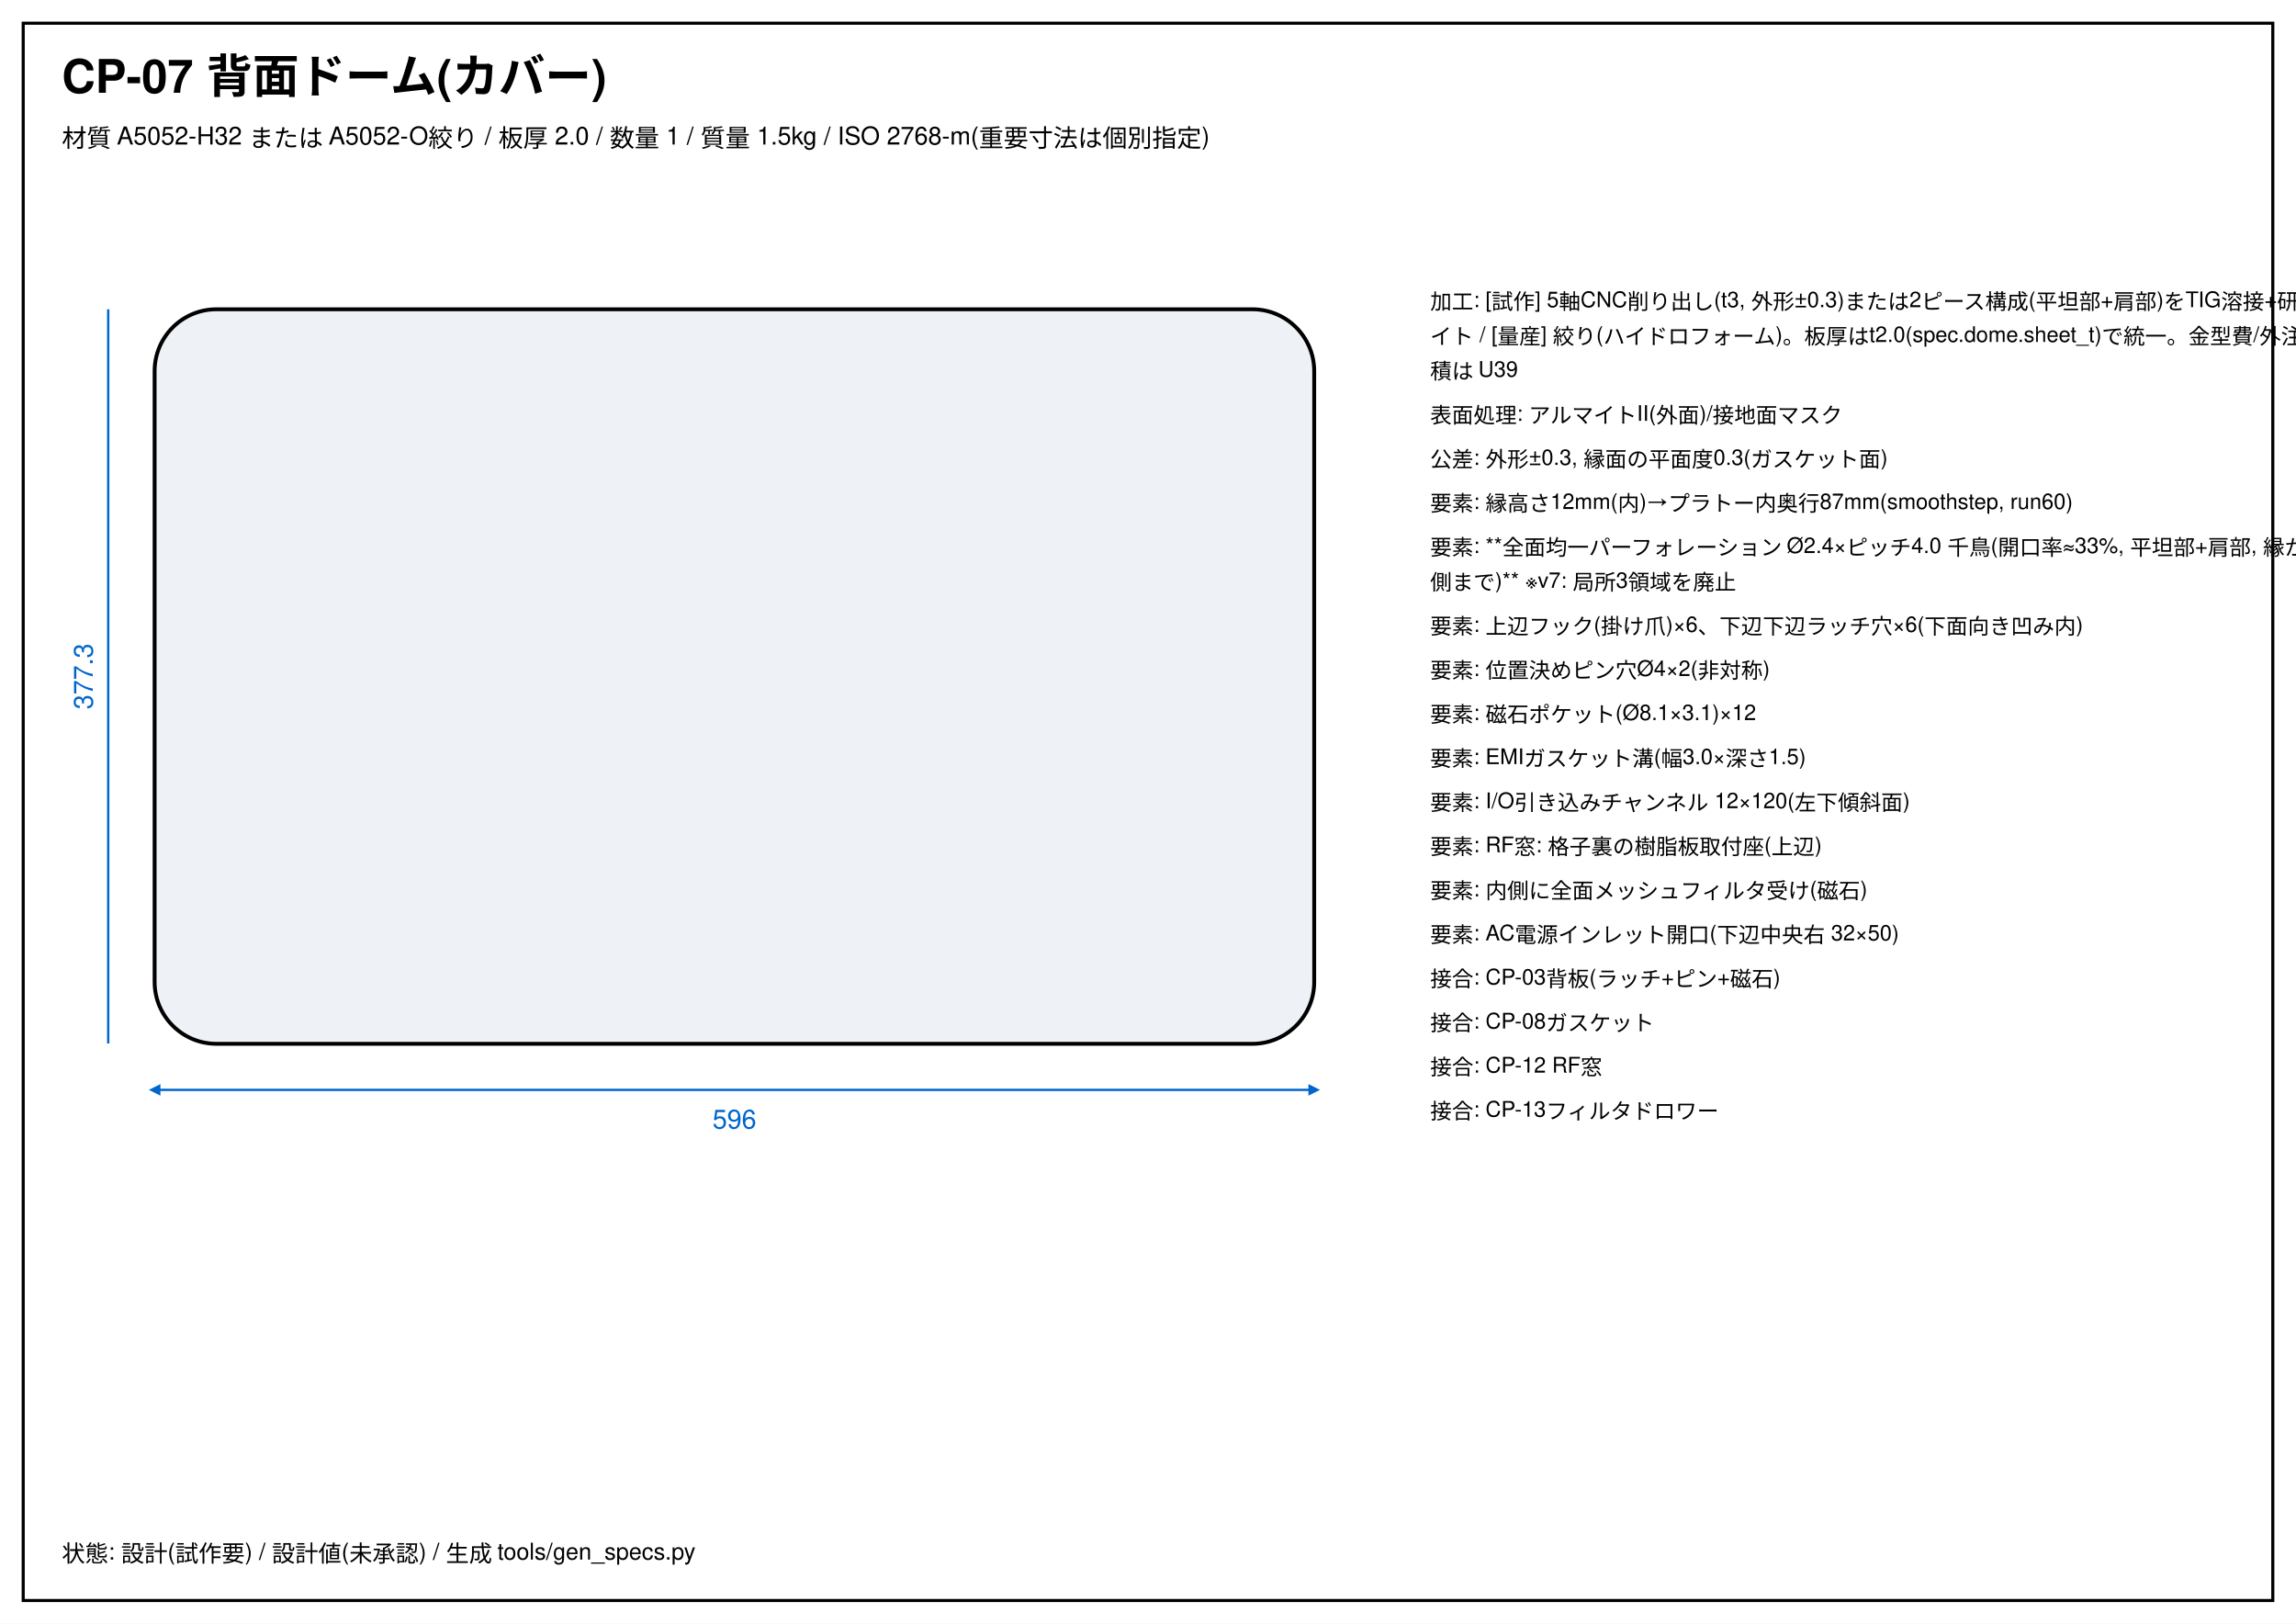
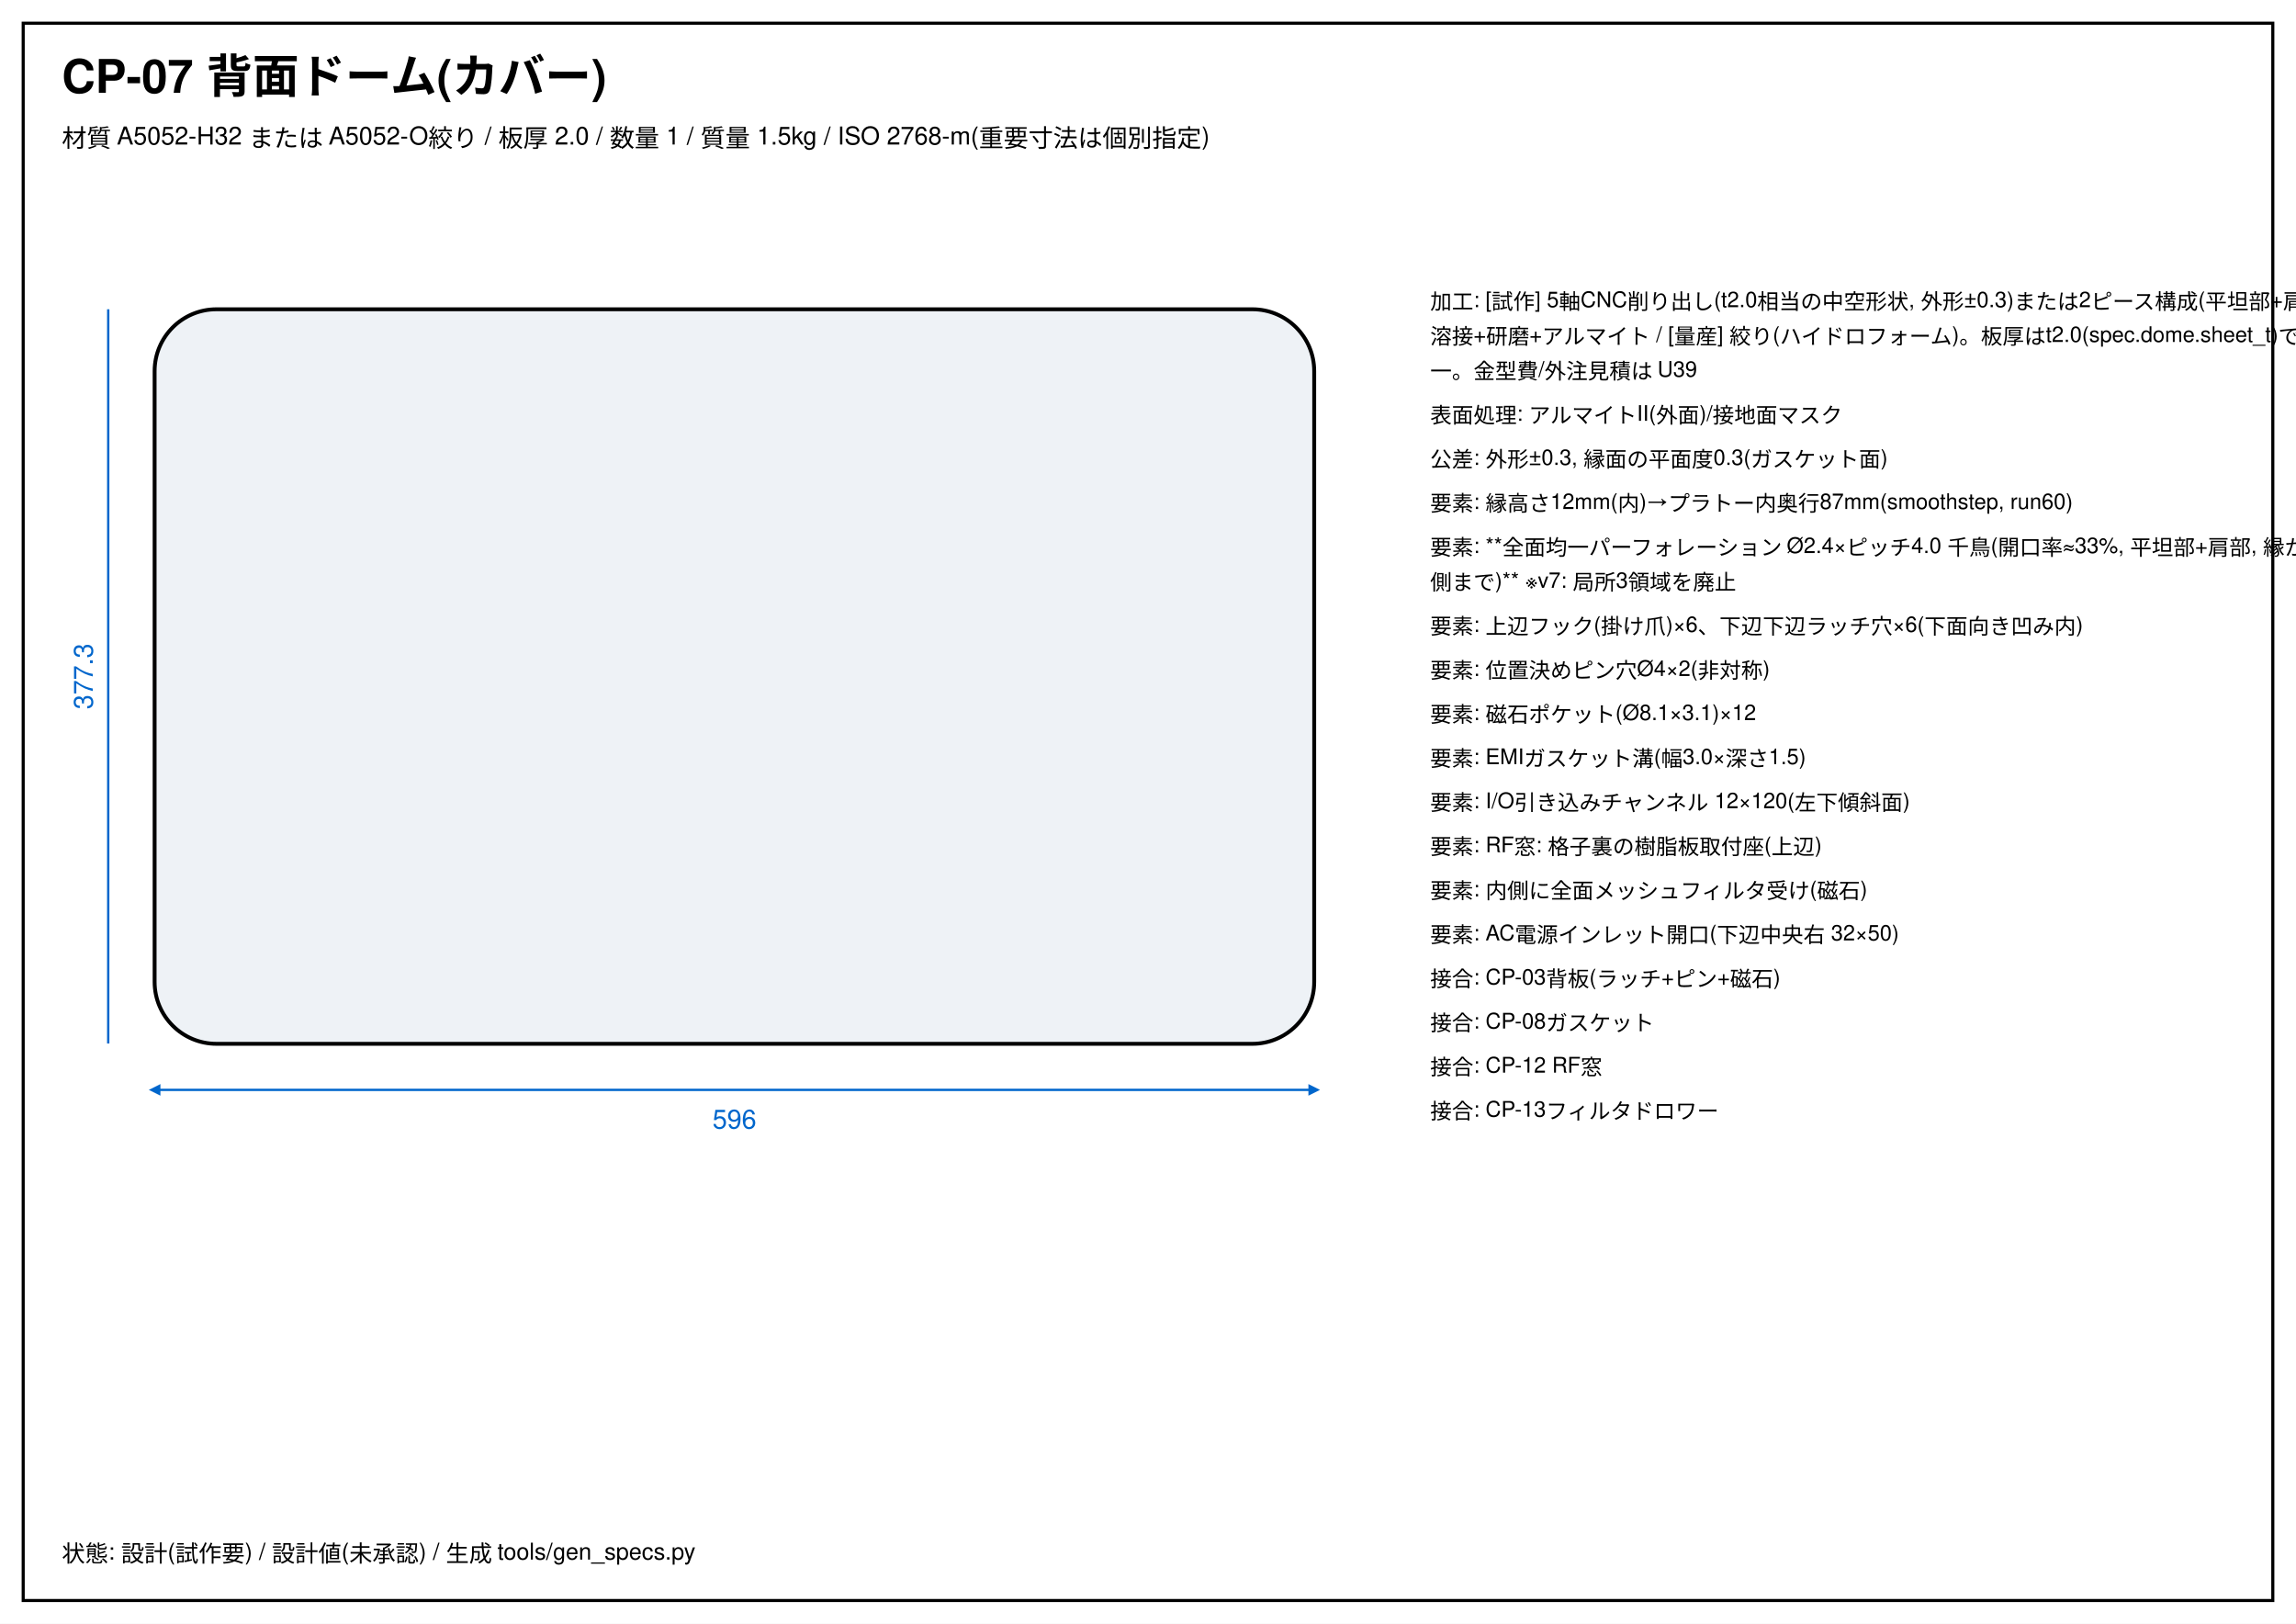
<svg xmlns="http://www.w3.org/2000/svg" viewBox="0 0 297 210" font-family="Helvetica,Arial,sans-serif">
  <rect width="100%" height="100%" fill="#fff" />
  <rect x="3" y="3" width="291" height="204" fill="none" stroke="#000" stroke-width=".4" />
  <text x="8" y="12" font-size="6" font-weight="bold">CP-07 背面ドーム(カバー)</text>
  <text x="8" y="19" font-size="3.2">材質 A5052-H32 または A5052-O絞り / 板厚 2.0 / 数量 1 / 質量 1.5kg / ISO 2768-m(重要寸法は個別指定)</text>
  <rect x="20" y="40" width="150.0" height="95.0" rx="8.0" fill="#eef2f6" stroke="#000" stroke-width=".5" />
  <line x1="20" y1="140.958" x2="170" y2="140.958" stroke="#06c" stroke-width=".3" marker-start="url(#a)" marker-end="url(#a)" />
  <text x="95" y="145.958" font-size="3.4" text-anchor="middle" fill="#06c">596</text>
  <line x1="14" y1="40" x2="14" y2="134.958" stroke="#06c" stroke-width=".3" />
  <text x="12" y="87.479" font-size="3.4" text-anchor="middle" fill="#06c" transform="rotate(-90 12 87.47903)">377.3</text>
  <defs>
    <marker id="a" markerWidth="5" markerHeight="5" refX="2.5" refY="2.5" orient="auto-start-reverse">
      <path d="M0,0 L5,2.5 L0,5 z" fill="#06c" />
    </marker>
  </defs>
-   <text x="185" y="40" font-size="2.8">加工: [試作] 5軸CNC削り出し(t3, 外形±0.3)または2ピース構成(平坦部+肩部)をTIG溶接+研磨+アルマ</text>
-   <text x="185" y="44.5" font-size="2.8">イト / [量産] 絞り(ハイドロフォーム)。板厚はt2.0(spec.dome.sheet_t)で統一。金型費/外注見</text>
-   <text x="185" y="49.0" font-size="2.8">積は U39</text>
+   <text x="185" y="40" font-size="2.8">加工: [試作] 5軸CNC削り出し(t2.0相当の中空形状, 外形±0.3)または2ピース構成(平坦部+肩部)をTIG</text>
+   <text x="185" y="44.5" font-size="2.8">溶接+研磨+アルマイト / [量産] 絞り(ハイドロフォーム)。板厚はt2.0(spec.dome.sheet_t)で統</text>
+   <text x="185" y="49.0" font-size="2.8">一。金型費/外注見積は U39</text>
  <text x="185" y="54.7" font-size="2.8">表面処理: アルマイトII(外面)/接地面マスク</text>
  <text x="185" y="60.4" font-size="2.8">公差: 外形±0.3, 縁面の平面度0.3(ガスケット面)</text>
  <text x="185" y="66.1" font-size="2.8">要素: 縁高さ12mm(内)→プラトー内奥行87mm(smoothstep, run60)</text>
  <text x="185" y="71.8" font-size="2.8">要素: **全面均一パーフォレーション Ø2.4×ピッチ4.0 千鳥(開口率≈33%, 平坦部+肩部, 縁から25mm内</text>
  <text x="185" y="76.3" font-size="2.8">側まで)** ※v7: 局所3領域を廃止</text>
  <text x="185" y="82" font-size="2.8">要素: 上辺フック(掛け爪)×6、下辺下辺ラッチ穴×6(下面向き凹み内)</text>
  <text x="185" y="87.7" font-size="2.8">要素: 位置決めピン穴Ø4×2(非対称)</text>
  <text x="185" y="93.4" font-size="2.8">要素: 磁石ポケット(Ø8.1×3.1)×12</text>
  <text x="185" y="99.1" font-size="2.8">要素: EMIガスケット溝(幅3.0×深さ1.5)</text>
  <text x="185" y="104.8" font-size="2.8">要素: I/O引き込みチャンネル 12×120(左下傾斜面)</text>
  <text x="185" y="110.5" font-size="2.8">要素: RF窓: 格子裏の樹脂板取付座(上辺)</text>
  <text x="185" y="116.2" font-size="2.8">要素: 内側に全面メッシュフィルタ受け(磁石)</text>
  <text x="185" y="121.9" font-size="2.8">要素: AC電源インレット開口(下辺中央右 32×50)</text>
  <text x="185" y="127.6" font-size="2.8">接合: CP-03背板(ラッチ+ピン+磁石)</text>
  <text x="185" y="133.3" font-size="2.8">接合: CP-08ガスケット</text>
  <text x="185" y="139.0" font-size="2.8">接合: CP-12 RF窓</text>
  <text x="185" y="144.7" font-size="2.8">接合: CP-13フィルタドロワー</text>
  <text x="8" y="202" font-size="3">状態: 設計(試作要) / 設計値(未承認) / 生成 tools/gen_specs.py</text>
</svg>
